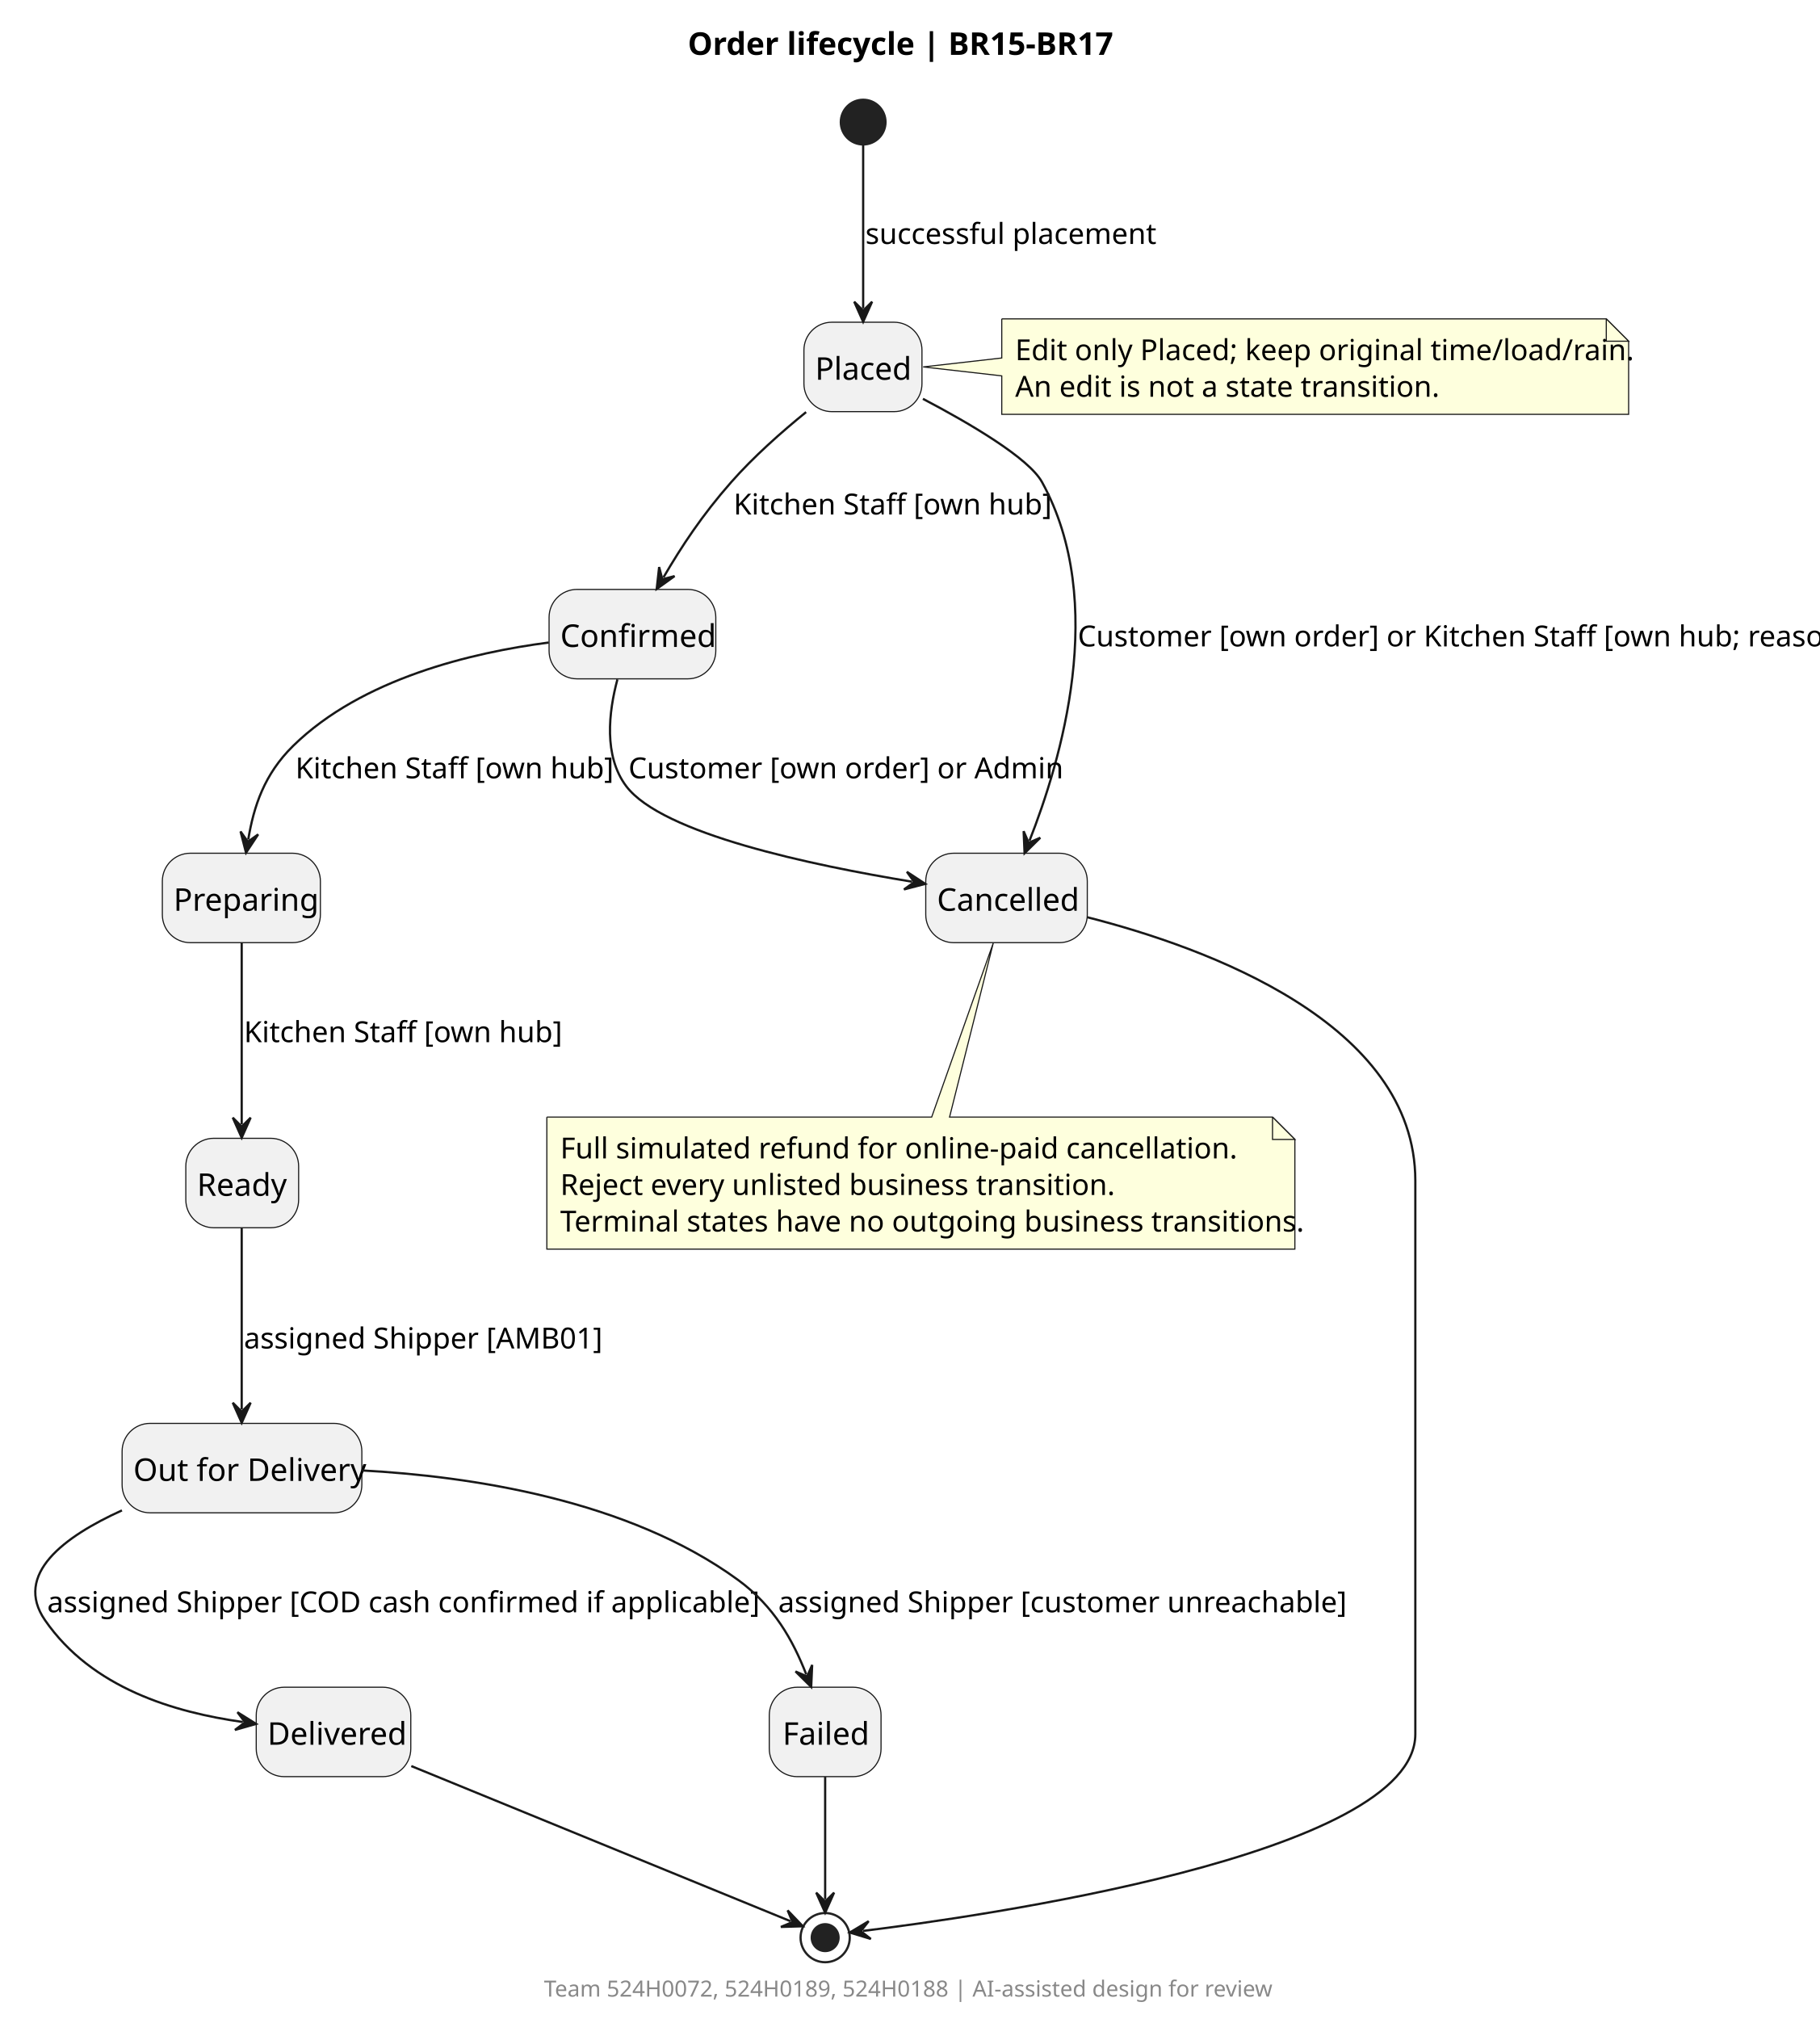
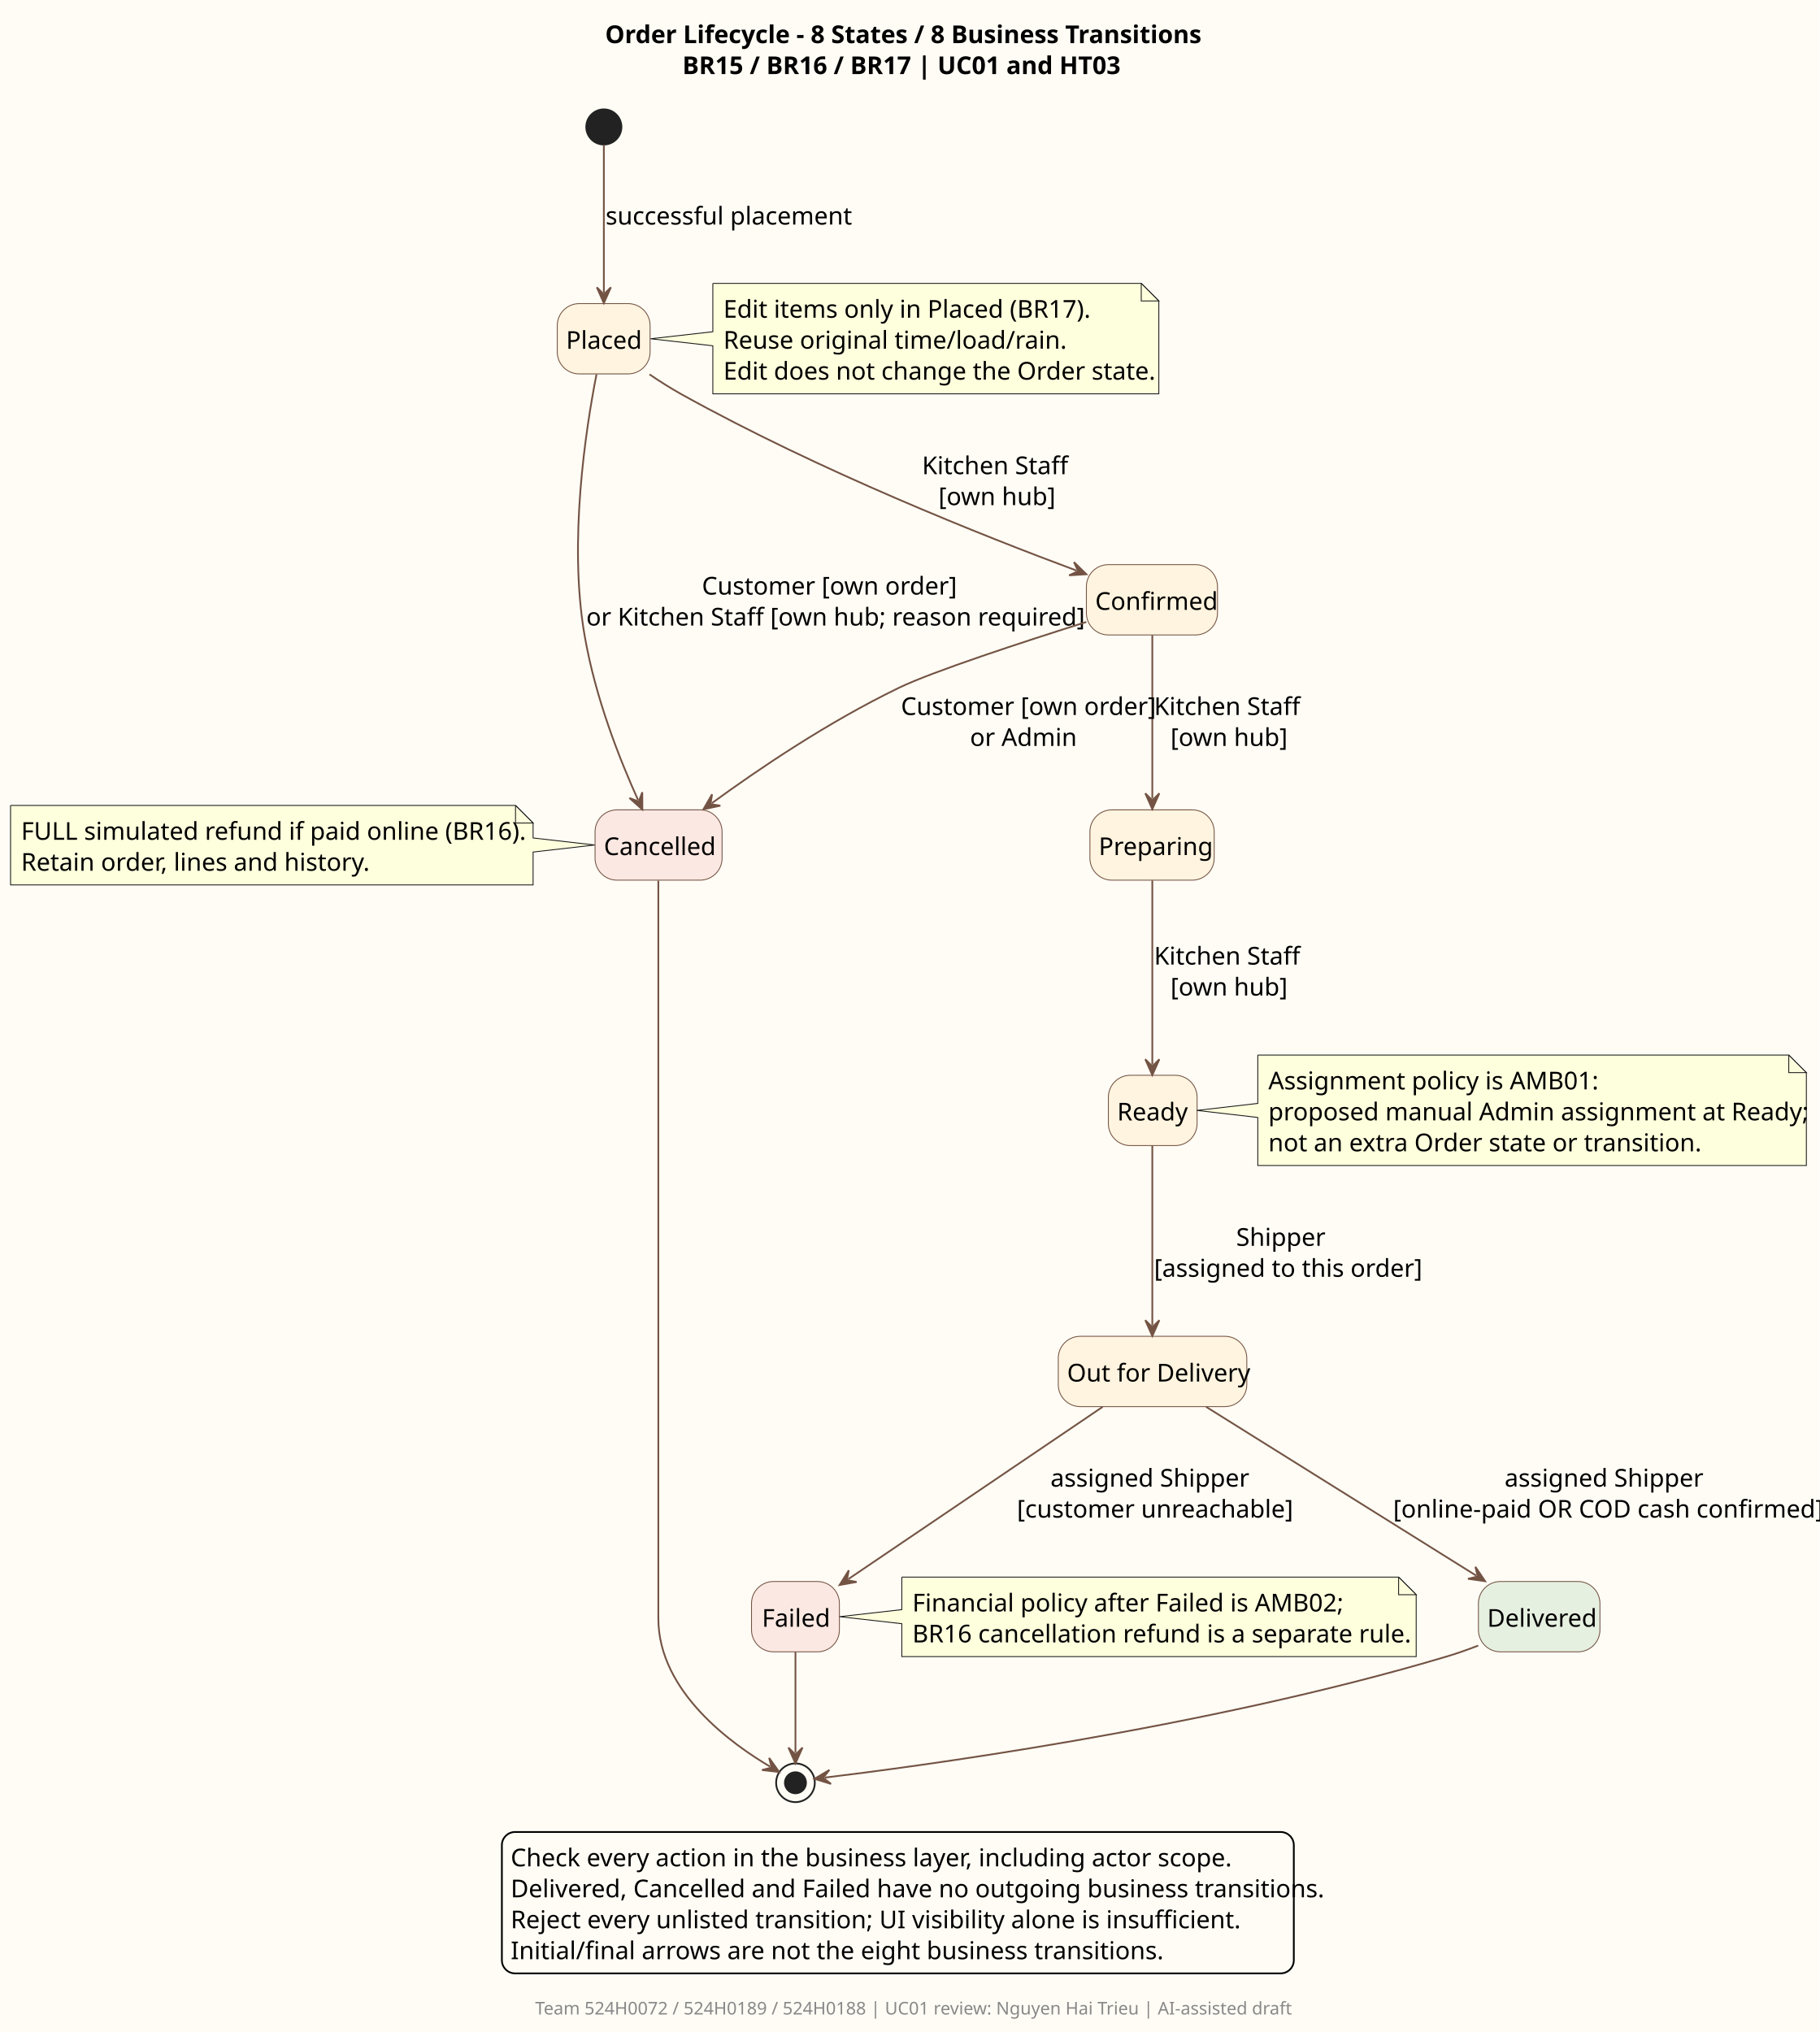
- <svg xmlns="http://www.w3.org/2000/svg" contentStyleType="text/css" data-diagram-type="STATE" height="903px" preserveAspectRatio="none" style="width:814px;height:903px;background:#FFFFFF;" version="1.1" viewBox="0 0 814 903" width="814px" zoomAndPan="magnify">
+ <svg xmlns="http://www.w3.org/2000/svg" contentStyleType="text/css" data-diagram-type="STATE" height="1156px" preserveAspectRatio="none" style="width:1035px;height:1156px;background:#FFFCF5;" version="1.1" viewBox="0 0 1035 1156" width="1035px" zoomAndPan="magnify">
  <defs />
  <g>
-     <text fill="#000000" font-family="sans-serif" font-size="14" font-weight="bold" lengthAdjust="spacing" textLength="185.22" x="307.671" y="24.533">Order lifecycle | BR15-BR17</text>
-     <rect fill="#F1F1F1" height="40" rx="12.5" ry="12.5" style="stroke:#181818;stroke-width:0.5;" width="107.248" x="54.62" y="636.609" />
-     <text fill="#000000" font-family="sans-serif" font-size="14" lengthAdjust="spacing" textLength="97.248" x="59.62" y="662.338">Out for Delivery</text>
-     <ellipse cx="386.12" cy="54.609" fill="#222222" rx="10" ry="10" style="stroke:#222222;stroke-width:1;" />
-     <rect fill="#F1F1F1" height="40" rx="12.5" ry="12.5" style="stroke:#181818;stroke-width:0.5;" width="52.807" x="359.62" y="144.109" />
-     <text fill="#000000" font-family="sans-serif" font-size="14" lengthAdjust="spacing" textLength="42.807" x="364.62" y="169.838">Placed</text>
-     <rect fill="#F1F1F1" height="40" rx="12.5" ry="12.5" style="stroke:#181818;stroke-width:0.5;" width="74.579" x="245.62" y="263.609" />
-     <text fill="#000000" font-family="sans-serif" font-size="14" lengthAdjust="spacing" textLength="64.579" x="250.62" y="289.338">Confirmed</text>
-     <rect fill="#F1F1F1" height="40" rx="12.5" ry="12.5" style="stroke:#181818;stroke-width:0.5;" width="72.262" x="414.12" y="381.609" />
-     <text fill="#000000" font-family="sans-serif" font-size="14" lengthAdjust="spacing" textLength="62.262" x="419.12" y="407.338">Cancelled</text>
-     <rect fill="#F1F1F1" height="40" rx="12.5" ry="12.5" style="stroke:#181818;stroke-width:0.5;" width="70.703" x="72.62" y="381.609" />
-     <text fill="#000000" font-family="sans-serif" font-size="14" lengthAdjust="spacing" textLength="60.703" x="77.62" y="407.338">Preparing</text>
-     <rect fill="#F1F1F1" height="40" rx="12.5" ry="12.5" style="stroke:#181818;stroke-width:0.5;" width="50.469" x="83.12" y="509.109" />
-     <text fill="#000000" font-family="sans-serif" font-size="14" lengthAdjust="spacing" textLength="40.469" x="88.12" y="534.838">Ready</text>
-     <rect fill="#F1F1F1" height="40" rx="12.5" ry="12.5" style="stroke:#181818;stroke-width:0.5;" width="69.138" x="114.62" y="754.609" />
-     <text fill="#000000" font-family="sans-serif" font-size="14" lengthAdjust="spacing" textLength="59.138" x="119.62" y="780.338">Delivered</text>
-     <rect fill="#F1F1F1" height="40" rx="12.5" ry="12.5" style="stroke:#181818;stroke-width:0.5;" width="50" x="344.12" y="754.609" />
-     <text fill="#000000" font-family="sans-serif" font-size="14" lengthAdjust="spacing" textLength="38.131" x="350.055" y="780.338">Failed</text>
-     <ellipse cx="369.12" cy="866.609" fill="none" rx="11" ry="11" style="stroke:#222222;stroke-width:1;" />
-     <ellipse cx="369.12" cy="866.609" fill="#222222" rx="6" ry="6" style="stroke:#222222;stroke-width:1;" />
-     <g class="entity" data-entity="GMN2" data-source-line="18" data-uid="ent0003" id="entity_GMN2">
-       <path d="M448.12,142.609 L448.12,160.109 L412.95,164.109 L448.12,168.109 L448.12,185.312 A0,0 0 0 0 448.12,185.312 L728.542,185.312 A0,0 0 0 0 728.542,185.312 L728.542,152.609 L718.542,142.609 L448.12,142.609 A0,0 0 0 0 448.12,142.609" fill="#FEFFDD" style="stroke:#181818;stroke-width:0.5;" />
-       <path d="M718.542,142.609 L718.542,152.609 L728.542,152.609 L718.542,142.609" fill="#FEFFDD" style="stroke:#181818;stroke-width:0.5;" />
-       <text fill="#000000" font-family="sans-serif" font-size="13" lengthAdjust="spacing" textLength="259.422" x="454.12" y="161.105">Edit only Placed; keep original time/load/rain.</text>
-       <text fill="#000000" font-family="sans-serif" font-size="13" lengthAdjust="spacing" textLength="177.766" x="454.12" y="177.456">An edit is not a state transition.</text>
+     <rect fill="#FFFCF5" height="1156" style="stroke:none;stroke-width:1;" width="1035" x="0" y="0" />
+     <text fill="#000000" font-family="sans-serif" font-size="14" font-weight="bold" lengthAdjust="spacing" textLength="333.013" x="344.236" y="24.533">Order Lifecycle - 8 States / 8 Business Transitions</text>
+     <text fill="#000000" font-family="sans-serif" font-size="14" font-weight="bold" lengthAdjust="spacing" textLength="245.109" x="388.188" y="42.143">BR15 / BR16 / BR17 | UC01 and HT03</text>
+     <rect fill="#FFF4DF" height="40" rx="12.5" ry="12.5" style="stroke:#735344;stroke-width:0.5;" width="52.807" x="317" y="172.719" />
+     <text fill="#000000" font-family="sans-serif" font-size="14" lengthAdjust="spacing" textLength="42.807" x="322" y="198.447">Placed</text>
+     <rect fill="#FFF4DF" height="40" rx="12.5" ry="12.5" style="stroke:#735344;stroke-width:0.5;" width="74.579" x="618" y="321.219" />
+     <text fill="#000000" font-family="sans-serif" font-size="14" lengthAdjust="spacing" textLength="64.579" x="623" y="346.947">Confirmed</text>
+     <rect fill="#FFF4DF" height="40" rx="12.5" ry="12.5" style="stroke:#735344;stroke-width:0.5;" width="70.703" x="620" y="460.719" />
+     <text fill="#000000" font-family="sans-serif" font-size="14" lengthAdjust="spacing" textLength="60.703" x="625" y="486.447">Preparing</text>
+     <rect fill="#FFF4DF" height="40" rx="12.5" ry="12.5" style="stroke:#735344;stroke-width:0.5;" width="50.469" x="630.5" y="611.719" />
+     <text fill="#000000" font-family="sans-serif" font-size="14" lengthAdjust="spacing" textLength="40.469" x="635.5" y="637.447">Ready</text>
+     <rect fill="#FFF4DF" height="40" rx="12.5" ry="12.5" style="stroke:#735344;stroke-width:0.5;" width="107.248" x="602" y="760.219" />
+     <text fill="#000000" font-family="sans-serif" font-size="14" lengthAdjust="spacing" textLength="97.248" x="607" y="785.947">Out for Delivery</text>
+     <rect fill="#E6F0E1" height="40" rx="12.5" ry="12.5" style="stroke:#735344;stroke-width:0.5;" width="69.138" x="841" y="899.719" />
+     <text fill="#000000" font-family="sans-serif" font-size="14" lengthAdjust="spacing" textLength="59.138" x="846" y="925.447">Delivered</text>
+     <rect fill="#FCE8E2" height="40" rx="12.5" ry="12.5" style="stroke:#735344;stroke-width:0.5;" width="72.262" x="338.5" y="460.719" />
+     <text fill="#000000" font-family="sans-serif" font-size="14" lengthAdjust="spacing" textLength="62.262" x="343.5" y="486.447">Cancelled</text>
+     <rect fill="#FCE8E2" height="40" rx="12.5" ry="12.5" style="stroke:#735344;stroke-width:0.5;" width="50" x="427.5" y="899.719" />
+     <text fill="#000000" font-family="sans-serif" font-size="14" lengthAdjust="spacing" textLength="38.131" x="433.435" y="925.447">Failed</text>
+     <ellipse cx="343.5" cy="72.219" fill="#222222" rx="10" ry="10" style="stroke:#222222;stroke-width:1;" />
+     <ellipse cx="452.5" cy="1014.219" fill="none" rx="11" ry="11" style="stroke:#222222;stroke-width:1;" />
+     <ellipse cx="452.5" cy="1014.219" fill="#222222" rx="6" ry="6" style="stroke:#222222;stroke-width:1;" />
+     <g class="entity" data-entity="GMN2" data-source-line="32" data-uid="ent0003" id="entity_GMN2">
+       <path d="M405.5,161.219 L405.5,188.719 L370.08,192.719 L405.5,196.719 L405.5,224.047 A0,0 0 0 0 405.5,224.047 L659.202,224.047 A0,0 0 0 0 659.202,224.047 L659.202,171.219 L649.202,161.219 L405.5,161.219 A0,0 0 0 0 405.5,161.219" fill="#FEFFDD" style="stroke:#181818;stroke-width:0.5;" />
+       <path d="M649.202,161.219 L649.202,171.219 L659.202,171.219 L649.202,161.219" fill="#FEFFDD" style="stroke:#181818;stroke-width:0.5;" />
+       <text fill="#000000" font-family="sans-serif" font-size="14" lengthAdjust="spacing" textLength="204.641" x="411.5" y="180.752">Edit items only in Placed (BR17).</text>
+       <text fill="#000000" font-family="sans-serif" font-size="14" lengthAdjust="spacing" textLength="181.316" x="411.5" y="198.361">Reuse original time/load/rain.</text>
+       <text fill="#000000" font-family="sans-serif" font-size="14" lengthAdjust="spacing" textLength="232.702" x="411.5" y="215.971">Edit does not change the Order state.</text>
    </g>
-     <g class="entity" data-entity="GMN5" data-source-line="22" data-uid="ent0006" id="entity_GMN5">
-       <path d="M244.62,499.609 L244.62,558.664 A0,0 0 0 0 244.62,558.664 L579.239,558.664 A0,0 0 0 0 579.239,558.664 L579.239,509.609 L569.239,499.609 L424.77,499.609 L444.35,421.669 L416.77,499.609 L244.62,499.609 A0,0 0 0 0 244.62,499.609" fill="#FEFFDD" style="stroke:#181818;stroke-width:0.5;" />
-       <path d="M569.239,499.609 L569.239,509.609 L579.239,509.609 L569.239,499.609" fill="#FEFFDD" style="stroke:#181818;stroke-width:0.5;" />
-       <text fill="#000000" font-family="sans-serif" font-size="13" lengthAdjust="spacing" textLength="282.547" x="250.62" y="518.105">Full simulated refund for online-paid cancellation.</text>
-       <text fill="#000000" font-family="sans-serif" font-size="13" lengthAdjust="spacing" textLength="235.561" x="250.62" y="534.456">Reject every unlisted business transition.</text>
-       <text fill="#000000" font-family="sans-serif" font-size="13" lengthAdjust="spacing" textLength="313.619" x="250.62" y="550.808">Terminal states have no outgoing business transitions.</text>
+     <g class="entity" data-entity="GMN5" data-source-line="37" data-uid="ent0006" id="entity_GMN5">
+       <path d="M715.5,600.219 L715.5,627.719 L680.81,631.719 L715.5,635.719 L715.5,663.047 A0,0 0 0 0 715.5,663.047 L1027.554,663.047 A0,0 0 0 0 1027.554,663.047 L1027.554,610.219 L1017.554,600.219 L715.5,600.219 A0,0 0 0 0 715.5,600.219" fill="#FEFFDD" style="stroke:#181818;stroke-width:0.5;" />
+       <path d="M1017.554,600.219 L1017.554,610.219 L1027.554,610.219 L1017.554,600.219" fill="#FEFFDD" style="stroke:#181818;stroke-width:0.5;" />
+       <text fill="#000000" font-family="sans-serif" font-size="14" lengthAdjust="spacing" textLength="180.517" x="721.5" y="619.752">Assignment policy is AMB01:</text>
+       <text fill="#000000" font-family="sans-serif" font-size="14" lengthAdjust="spacing" textLength="291.054" x="721.5" y="637.361">proposed manual Admin assignment at Ready;</text>
+       <text fill="#000000" font-family="sans-serif" font-size="14" lengthAdjust="spacing" textLength="228.778" x="721.5" y="654.971">not an extra Order state or transition.</text>
    </g>
-     <g class="link" data-entity-1="*start*" data-entity-2="Placed" data-source-line="5" data-uid="lnk4" id="link_*start*_Placed">
-       <path d="M386.12,64.779 C386.12,82.239 386.12,114.629 386.12,137.939" fill="none" id="*start*-to-Placed" style="stroke:#181818;stroke-width:1;" />
-       <polygon fill="#181818" points="386.12,143.939,390.12,134.939,386.12,138.939,382.12,134.939,386.12,143.939" style="stroke:#181818;stroke-width:1;" />
-       <text fill="#000000" font-family="sans-serif" font-size="13" lengthAdjust="spacing" textLength="124.281" x="387.12" y="109.105">successful placement</text>
+     <g class="entity" data-entity="GMN8" data-source-line="42" data-uid="ent0009" id="entity_GMN8">
+       <path d="M6,458.219 L6,503.438 A0,0 0 0 0 6,503.438 L303.254,503.438 A0,0 0 0 0 303.254,503.438 L303.254,484.719 L338.28,480.719 L303.254,476.719 L303.254,468.219 L293.254,458.219 L6,458.219 A0,0 0 0 0 6,458.219" fill="#FEFFDD" style="stroke:#181818;stroke-width:0.5;" />
+       <path d="M293.254,458.219 L293.254,468.219 L303.254,468.219 L293.254,458.219" fill="#FEFFDD" style="stroke:#181818;stroke-width:0.5;" />
+       <text fill="#000000" font-family="sans-serif" font-size="14" lengthAdjust="spacing" textLength="276.254" x="12" y="477.752">FULL simulated refund if paid online (BR16).</text>
+       <text fill="#000000" font-family="sans-serif" font-size="14" lengthAdjust="spacing" textLength="189.875" x="12" y="495.361">Retain order, lines and history.</text>
    </g>
-     <g class="link" data-entity-1="Placed" data-entity-2="Confirmed" data-source-line="6" data-uid="lnk6" id="link_Placed_Confirmed">
-       <path d="M360.59,184.309 C349.64,193.189 337.1,204.279 327.12,215.609 C314.06,230.439 304.983,244.252 296.793,258.232" fill="none" id="Placed-to-Confirmed" style="stroke:#181818;stroke-width:1;" />
-       <polygon fill="#181818" points="293.76,263.409,301.761,257.666,296.287,259.095,294.858,253.622,293.76,263.409" style="stroke:#181818;stroke-width:1;" />
-       <text fill="#000000" font-family="sans-serif" font-size="13" lengthAdjust="spacing" textLength="133.694" x="328.12" y="230.105">Kitchen Staff [own hub]</text>
+     <g class="entity" data-entity="GMN11" data-source-line="46" data-uid="ent0012" id="entity_GMN11">
+       <path d="M513,897.219 L513,915.719 L477.57,919.719 L513,923.719 L513,942.438 A0,0 0 0 0 513,942.438 L805.606,942.438 A0,0 0 0 0 805.606,942.438 L805.606,907.219 L795.606,897.219 L513,897.219 A0,0 0 0 0 513,897.219" fill="#FEFFDD" style="stroke:#181818;stroke-width:0.5;" />
+       <path d="M795.606,897.219 L795.606,907.219 L805.606,907.219 L795.606,897.219" fill="#FEFFDD" style="stroke:#181818;stroke-width:0.5;" />
+       <text fill="#000000" font-family="sans-serif" font-size="14" lengthAdjust="spacing" textLength="237.323" x="519" y="916.752">Financial policy after Failed is AMB02;</text>
+       <text fill="#000000" font-family="sans-serif" font-size="14" lengthAdjust="spacing" textLength="271.606" x="519" y="934.361">BR16 cancellation refund is a separate rule.</text>
    </g>
-     <g class="link" data-entity-1="Placed" data-entity-2="Cancelled" data-source-line="7" data-uid="lnk8" id="link_Placed_Cancelled">
-       <path d="M412.85,178.369 C433.73,189.339 460.17,204.819 466.12,215.609 C495.93,269.669 474.387,340.786 460.527,376.006" fill="none" id="Placed-to-Cancelled" style="stroke:#181818;stroke-width:1;" />
-       <polygon fill="#181818" points="458.33,381.589,465.348,374.679,460.161,376.937,457.904,371.75,458.33,381.589" style="stroke:#181818;stroke-width:1;" />
-       <text fill="#000000" font-family="sans-serif" font-size="13" lengthAdjust="spacing" textLength="324.441" x="482.12" y="289.104">Customer [own order] or Kitchen Staff [own hub; reason]</text>
+     <g class="link" data-entity-1="*start*" data-entity-2="Placed" data-source-line="19" data-uid="lnk3" id="link_*start*_Placed">
+       <path d="M343.5,82.519 C343.5,101.829 343.5,140.639 343.5,166.459" fill="none" id="*start*-to-Placed" style="stroke:#735344;stroke-width:1;" />
+       <polygon fill="#735344" points="343.5,172.459,347.5,163.459,343.5,167.459,339.5,163.459,343.5,172.459" style="stroke:#735344;stroke-width:1;" />
+       <text fill="#000000" font-family="sans-serif" font-size="14" lengthAdjust="spacing" textLength="133.841" x="344.5" y="127.752">successful placement</text>
    </g>
-     <g class="link" data-entity-1="Confirmed" data-entity-2="Preparing" data-source-line="8" data-uid="lnk10" id="link_Confirmed_Preparing">
-       <path d="M245.46,287.369 C211.36,291.819 161.89,303.409 131.12,333.609 C118.22,346.269 113.538,360.561 111.048,375.481" fill="none" id="Confirmed-to-Preparing" style="stroke:#181818;stroke-width:1;" />
-       <polygon fill="#181818" points="110.06,381.399,115.487,373.181,110.883,376.468,107.596,371.864,110.06,381.399" style="stroke:#181818;stroke-width:1;" />
-       <text fill="#000000" font-family="sans-serif" font-size="13" lengthAdjust="spacing" textLength="133.694" x="132.12" y="348.104">Kitchen Staff [own hub]</text>
+     <g class="link" data-entity-1="Placed" data-entity-2="Confirmed" data-source-line="20" data-uid="lnk4" id="link_Placed_Confirmed">
+       <path d="M369.48,212.979 C375.28,216.919 381.49,220.879 387.5,224.219 C466.38,268.059 559.507,304.926 612.367,324.596" fill="none" id="Placed-to-Confirmed" style="stroke:#735344;stroke-width:1;" />
+       <polygon fill="#735344" points="617.99,326.689,610.95,319.801,613.304,324.945,608.16,327.299,617.99,326.689" style="stroke:#735344;stroke-width:1;" />
+       <text fill="#000000" font-family="sans-serif" font-size="14" lengthAdjust="spacing" textLength="79.379" x="524.5" y="269.752">Kitchen Staff</text>
+       <text fill="#000000" font-family="sans-serif" font-size="14" lengthAdjust="spacing" textLength="60.71" x="533.835" y="287.361">[own hub]</text>
    </g>
-     <g class="link" data-entity-1="Confirmed" data-entity-2="Cancelled" data-source-line="9" data-uid="lnk11" id="link_Confirmed_Cancelled">
-       <path d="M276.19,303.869 C272.28,318.419 269.97,338.119 280.12,351.609 C296.19,372.959 363.029,386.956 407.989,394.346" fill="none" id="Confirmed-to-Cancelled" style="stroke:#181818;stroke-width:1;" />
-       <polygon fill="#181818" points="413.91,395.319,405.678,389.913,408.976,394.508,404.38,397.807,413.91,395.319" style="stroke:#181818;stroke-width:1;" />
-       <text fill="#000000" font-family="sans-serif" font-size="13" lengthAdjust="spacing" textLength="180.623" x="281.12" y="348.104">Customer [own order] or Admin</text>
+     <g class="link" data-entity-1="Placed" data-entity-2="Cancelled" data-source-line="21" data-uid="lnk5" id="link_Placed_Cancelled">
+       <path d="M339.32,212.959 C333.18,244.269 323.36,308.089 332.5,361.219 C338.75,397.569 352.585,432.099 362.945,455.089" fill="none" id="Placed-to-Cancelled" style="stroke:#735344;stroke-width:1;" />
+       <polygon fill="#735344" points="365.41,460.559,365.359,450.71,363.356,456,358.066,453.997,365.41,460.559" style="stroke:#735344;stroke-width:1;" />
+       <text fill="#000000" font-family="sans-serif" font-size="14" lengthAdjust="spacing" textLength="134.606" x="399.275" y="338.252">Customer [own order]</text>
+       <text fill="#000000" font-family="sans-serif" font-size="14" lengthAdjust="spacing" textLength="266.157" x="333.5" y="355.861">or Kitchen Staff [own hub; reason required]</text>
    </g>
-     <g class="link" data-entity-1="Preparing" data-entity-2="Ready" data-source-line="10" data-uid="lnk13" id="link_Preparing_Ready">
-       <path d="M108.12,421.669 C108.12,445.259 108.12,479.199 108.12,502.869" fill="none" id="Preparing-to-Ready" style="stroke:#181818;stroke-width:1;" />
-       <polygon fill="#181818" points="108.12,508.869,112.12,499.869,108.12,503.869,104.12,499.869,108.12,508.869" style="stroke:#181818;stroke-width:1;" />
-       <text fill="#000000" font-family="sans-serif" font-size="13" lengthAdjust="spacing" textLength="133.694" x="109.12" y="466.104">Kitchen Staff [own hub]</text>
+     <g class="link" data-entity-1="Confirmed" data-entity-2="Preparing" data-source-line="22" data-uid="lnk6" id="link_Confirmed_Preparing">
+       <path d="M655.5,361.339 C655.5,387.459 655.5,428.049 655.5,454.319" fill="none" id="Confirmed-to-Preparing" style="stroke:#735344;stroke-width:1;" />
+       <polygon fill="#735344" points="655.5,460.319,659.5,451.319,655.5,455.319,651.5,451.319,655.5,460.319" style="stroke:#735344;stroke-width:1;" />
+       <text fill="#000000" font-family="sans-serif" font-size="14" lengthAdjust="spacing" textLength="79.379" x="656.5" y="406.752">Kitchen Staff</text>
+       <text fill="#000000" font-family="sans-serif" font-size="14" lengthAdjust="spacing" textLength="60.71" x="665.835" y="424.361">[own hub]</text>
    </g>
-     <g class="link" data-entity-1="Ready" data-entity-2="Out" data-source-line="11" data-uid="lnk14" id="link_Ready_Out">
-       <path d="M108.12,549.169 C108.12,572.759 108.12,606.699 108.12,630.369" fill="none" id="Ready-to-Out" style="stroke:#181818;stroke-width:1;" />
-       <polygon fill="#181818" points="108.12,636.369,112.12,627.369,108.12,631.369,104.12,627.369,108.12,636.369" style="stroke:#181818;stroke-width:1;" />
-       <text fill="#000000" font-family="sans-serif" font-size="13" lengthAdjust="spacing" textLength="153.924" x="109.12" y="603.105">assigned Shipper [AMB01]</text>
+     <g class="link" data-entity-1="Confirmed" data-entity-2="Cancelled" data-source-line="23" data-uid="lnk7" id="link_Confirmed_Cancelled">
+       <path d="M617.96,353.839 C582.01,365.179 530.52,382.019 511.5,391.219 C470.47,411.079 431.711,437.428 404.991,456.878" fill="none" id="Confirmed-to-Cancelled" style="stroke:#735344;stroke-width:1;" />
+       <polygon fill="#735344" points="400.14,460.409,409.77,458.346,404.182,457.466,405.062,451.878,400.14,460.409" style="stroke:#735344;stroke-width:1;" />
+       <text fill="#000000" font-family="sans-serif" font-size="14" lengthAdjust="spacing" textLength="134.606" x="512.5" y="406.752">Customer [own order]</text>
+       <text fill="#000000" font-family="sans-serif" font-size="14" lengthAdjust="spacing" textLength="56.02" x="551.793" y="424.361">or Admin</text>
    </g>
-     <g class="link" data-entity-1="Out" data-entity-2="Delivered" data-source-line="12" data-uid="lnk16" id="link_Out_Delivered">
-       <path d="M54.55,675.529 C28.68,687.239 6,704.139 20.12,724.609 C41.21,755.179 78.109,765.847 108.629,770.177" fill="none" id="Out-to-Delivered" style="stroke:#181818;stroke-width:1;" />
-       <polygon fill="#181818" points="114.57,771.019,106.221,765.795,109.62,770.317,105.097,773.716,114.57,771.019" style="stroke:#181818;stroke-width:1;" />
-       <text fill="#000000" font-family="sans-serif" font-size="13" lengthAdjust="spacing" textLength="304.211" x="21.12" y="721.105">assigned Shipper [COD cash confirmed if applicable]</text>
+     <g class="link" data-entity-1="Preparing" data-entity-2="Ready" data-source-line="24" data-uid="lnk8" id="link_Preparing_Ready">
+       <path d="M655.5,500.889 C655.5,529.499 655.5,577.049 655.5,605.619" fill="none" id="Preparing-to-Ready" style="stroke:#735344;stroke-width:1;" />
+       <polygon fill="#735344" points="655.5,611.619,659.5,602.619,655.5,606.619,651.5,602.619,655.5,611.619" style="stroke:#735344;stroke-width:1;" />
+       <text fill="#000000" font-family="sans-serif" font-size="14" lengthAdjust="spacing" textLength="79.379" x="656.5" y="548.752">Kitchen Staff</text>
+       <text fill="#000000" font-family="sans-serif" font-size="14" lengthAdjust="spacing" textLength="60.71" x="665.835" y="566.361">[own hub]</text>
    </g>
-     <g class="link" data-entity-1="Out" data-entity-2="Failed" data-source-line="13" data-uid="lnk18" id="link_Out_Failed">
-       <path d="M161.91,657.659 C210.2,660.259 280.86,670.659 330.12,706.609 C346.32,718.429 354.678,733.604 360.678,748.894" fill="none" id="Out-to-Failed" style="stroke:#181818;stroke-width:1;" />
-       <polygon fill="#181818" points="362.87,754.479,363.306,744.64,361.043,749.825,355.859,747.562,362.87,754.479" style="stroke:#181818;stroke-width:1;" />
-       <text fill="#000000" font-family="sans-serif" font-size="13" lengthAdjust="spacing" textLength="239.922" x="348.12" y="721.105">assigned Shipper [customer unreachable]</text>
+     <g class="link" data-entity-1="Ready" data-entity-2="Out" data-source-line="25" data-uid="lnk9" id="link_Ready_Out">
+       <path d="M655.5,651.869 C655.5,679.949 655.5,725.979 655.5,754.059" fill="none" id="Ready-to-Out" style="stroke:#735344;stroke-width:1;" />
+       <polygon fill="#735344" points="655.5,760.059,659.5,751.059,655.5,755.059,651.5,751.059,655.5,760.059" style="stroke:#735344;stroke-width:1;" />
+       <text fill="#000000" font-family="sans-serif" font-size="14" lengthAdjust="spacing" textLength="48.255" x="703.189" y="708.752">Shipper</text>
+       <text fill="#000000" font-family="sans-serif" font-size="14" lengthAdjust="spacing" textLength="141.634" x="656.5" y="726.361">[assigned to this order]</text>
    </g>
-     <g class="link" data-entity-1="Delivered" data-entity-2="*end*" data-source-line="14" data-uid="lnk20" id="link_Delivered_*end*">
-       <path d="M183.98,789.869 C235.35,810.889 323.057,846.768 353.596,859.258" fill="none" id="Delivered-to-*end*" style="stroke:#181818;stroke-width:1;" />
-       <polygon fill="#181818" points="359.15,861.529,352.334,854.42,354.522,859.637,349.306,861.825,359.15,861.529" style="stroke:#181818;stroke-width:1;" />
+     <g class="link" data-entity-1="Out" data-entity-2="Delivered" data-source-line="26" data-uid="lnk10" id="link_Out_Delivered">
+       <path d="M686.09,800.339 C728,826.529 797.761,870.14 839.731,896.36" fill="none" id="Out-to-Delivered" style="stroke:#735344;stroke-width:1;" />
+       <polygon fill="#735344" points="844.82,899.539,839.306,891.378,840.58,896.89,835.068,898.163,844.82,899.539" style="stroke:#735344;stroke-width:1;" />
+       <text fill="#000000" font-family="sans-serif" font-size="14" lengthAdjust="spacing" textLength="108.186" x="855.9" y="845.752">assigned Shipper</text>
+       <text fill="#000000" font-family="sans-serif" font-size="14" lengthAdjust="spacing" textLength="234.985" x="792.5" y="863.361">[online-paid OR COD cash confirmed]</text>
    </g>
-     <g class="link" data-entity-1="Cancelled" data-entity-2="*end*" data-source-line="15" data-uid="lnk21" id="link_Cancelled_*end*">
-       <path d="M486.27,410.209 C539.61,423.769 633.12,457.609 633.12,528.109 C633.12,528.109 633.12,528.109 633.12,775.609 C633.12,829.969 436.045,857.469 386.085,863.599" fill="none" id="Cancelled-to-*end*" style="stroke:#181818;stroke-width:1;" />
-       <polygon fill="#181818" points="380.13,864.329,389.55,867.203,385.093,863.721,388.576,859.263,380.13,864.329" style="stroke:#181818;stroke-width:1;" />
+     <g class="link" data-entity-1="Out" data-entity-2="Failed" data-source-line="27" data-uid="lnk11" id="link_Out_Failed">
+       <path d="M627.27,800.339 C587.51,827.269 520.588,872.604 482.578,898.344" fill="none" id="Out-to-Failed" style="stroke:#735344;stroke-width:1;" />
+       <polygon fill="#735344" points="477.61,901.709,487.305,899.974,481.75,898.905,482.819,893.35,477.61,901.709" style="stroke:#735344;stroke-width:1;" />
+       <text fill="#000000" font-family="sans-serif" font-size="14" lengthAdjust="spacing" textLength="108.186" x="597.559" y="845.752">assigned Shipper</text>
+       <text fill="#000000" font-family="sans-serif" font-size="14" lengthAdjust="spacing" textLength="146.303" x="578.5" y="863.361">[customer unreachable]</text>
    </g>
-     <g class="link" data-entity-1="Failed" data-entity-2="*end*" data-source-line="16" data-uid="lnk22" id="link_Failed_*end*">
-       <path d="M369.12,794.699 C369.12,813.269 369.12,834.779 369.12,849.479" fill="none" id="Failed-to-*end*" style="stroke:#181818;stroke-width:1;" />
-       <polygon fill="#181818" points="369.12,855.479,373.12,846.479,369.12,850.479,365.12,846.479,369.12,855.479" style="stroke:#181818;stroke-width:1;" />
+     <g class="link" data-entity-1="Delivered" data-entity-2="*end*" data-source-line="28" data-uid="lnk13" id="link_Delivered_*end*">
+       <path d="M840.89,936.169 C835.15,938.399 829.21,940.509 823.5,942.219 C684.33,983.839 514.207,1005.875 469.277,1011.255" fill="none" id="Delivered-to-*end*" style="stroke:#735344;stroke-width:1;" />
+       <polygon fill="#735344" points="463.32,1011.969,472.732,1014.87,468.284,1011.374,471.781,1006.927,463.32,1011.969" style="stroke:#735344;stroke-width:1;" />
    </g>
-     <text fill="#888888" font-family="sans-serif" font-size="10" lengthAdjust="spacing" textLength="313.897" x="243.333" y="892.99">Team 524H0072, 524H0189, 524H0188 | AI-assisted design for review</text>
+     <g class="link" data-entity-1="Cancelled" data-entity-2="*end*" data-source-line="29" data-uid="lnk14" id="link_Cancelled_*end*">
+       <path d="M374.5,501.009 C374.5,529.409 374.5,584.159 374.5,630.719 C374.5,630.719 374.5,630.719 374.5,920.719 C374.5,962.939 417.413,992.839 438.083,1005.039" fill="none" id="Cancelled-to-*end*" style="stroke:#735344;stroke-width:1;" />
+       <polygon fill="#735344" points="443.25,1008.089,437.533,1000.069,438.944,1005.547,433.466,1006.959,443.25,1008.089" style="stroke:#735344;stroke-width:1;" />
+     </g>
+     <g class="link" data-entity-1="Failed" data-entity-2="*end*" data-source-line="30" data-uid="lnk15" id="link_Failed_*end*">
+       <path d="M452.5,939.889 C452.5,959.149 452.5,982.089 452.5,997.209" fill="none" id="Failed-to-*end*" style="stroke:#735344;stroke-width:1;" />
+       <polygon fill="#735344" points="452.5,1003.209,456.5,994.209,452.5,998.209,448.5,994.209,452.5,1003.209" style="stroke:#735344;stroke-width:1;" />
+     </g>
+     <rect fill="none" height="80.438" rx="7.5" ry="7.5" style="stroke:#000000;stroke-width:1;" width="450.494" x="285.496" y="1042.219" />
+     <text fill="#000000" font-family="sans-serif" font-size="14" lengthAdjust="spacing" textLength="393.764" x="290.496" y="1061.752">Check every action in the business layer, including actor scope.</text>
+     <text fill="#000000" font-family="sans-serif" font-size="14" lengthAdjust="spacing" textLength="440.494" x="290.496" y="1079.361">Delivered, Cancelled and Failed have no outgoing business transitions.</text>
+     <text fill="#000000" font-family="sans-serif" font-size="14" lengthAdjust="spacing" textLength="390.612" x="290.496" y="1096.971">Reject every unlisted transition; UI visibility alone is insufficient.</text>
+     <text fill="#000000" font-family="sans-serif" font-size="14" lengthAdjust="spacing" textLength="343.957" x="290.496" y="1114.58">Initial/final arrows are not the eight business transitions.</text>
+     <text fill="#888888" font-family="sans-serif" font-size="10" lengthAdjust="spacing" textLength="412.637" x="304.424" y="1146.037">Team 524H0072 / 524H0189 / 524H0188 | UC01 review: Nguyen Hai Trieu | AI-assisted draft</text>
  </g>
</svg>
